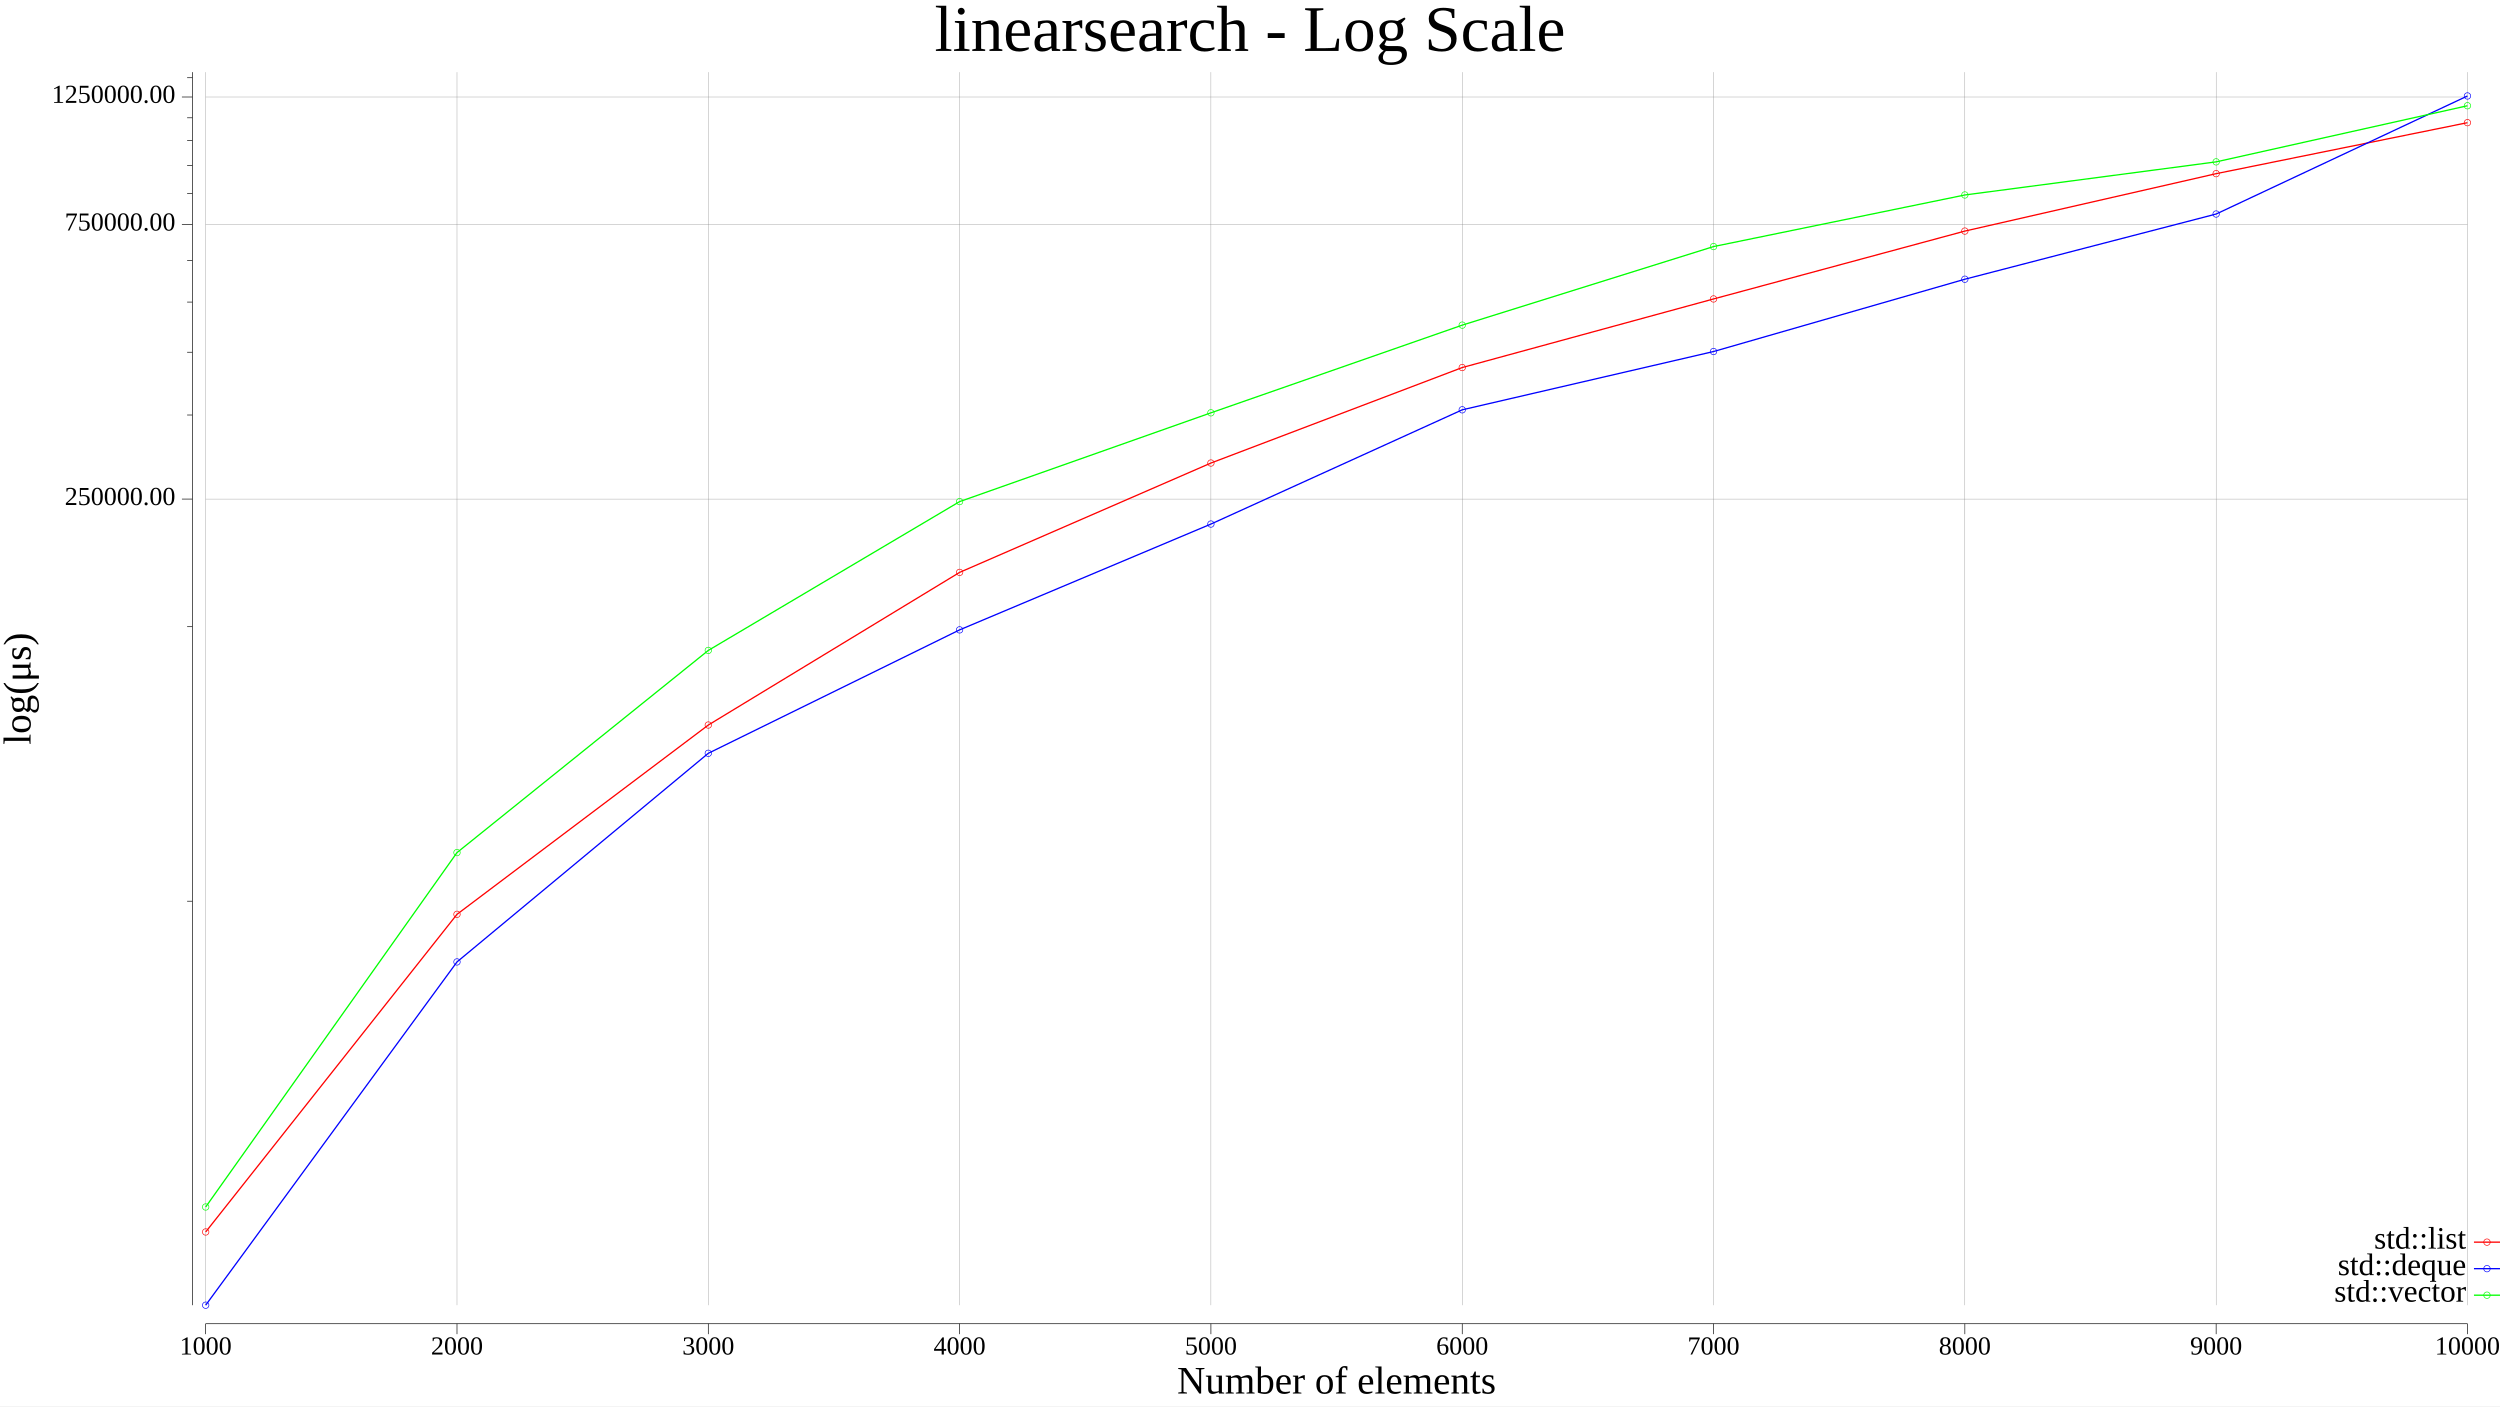
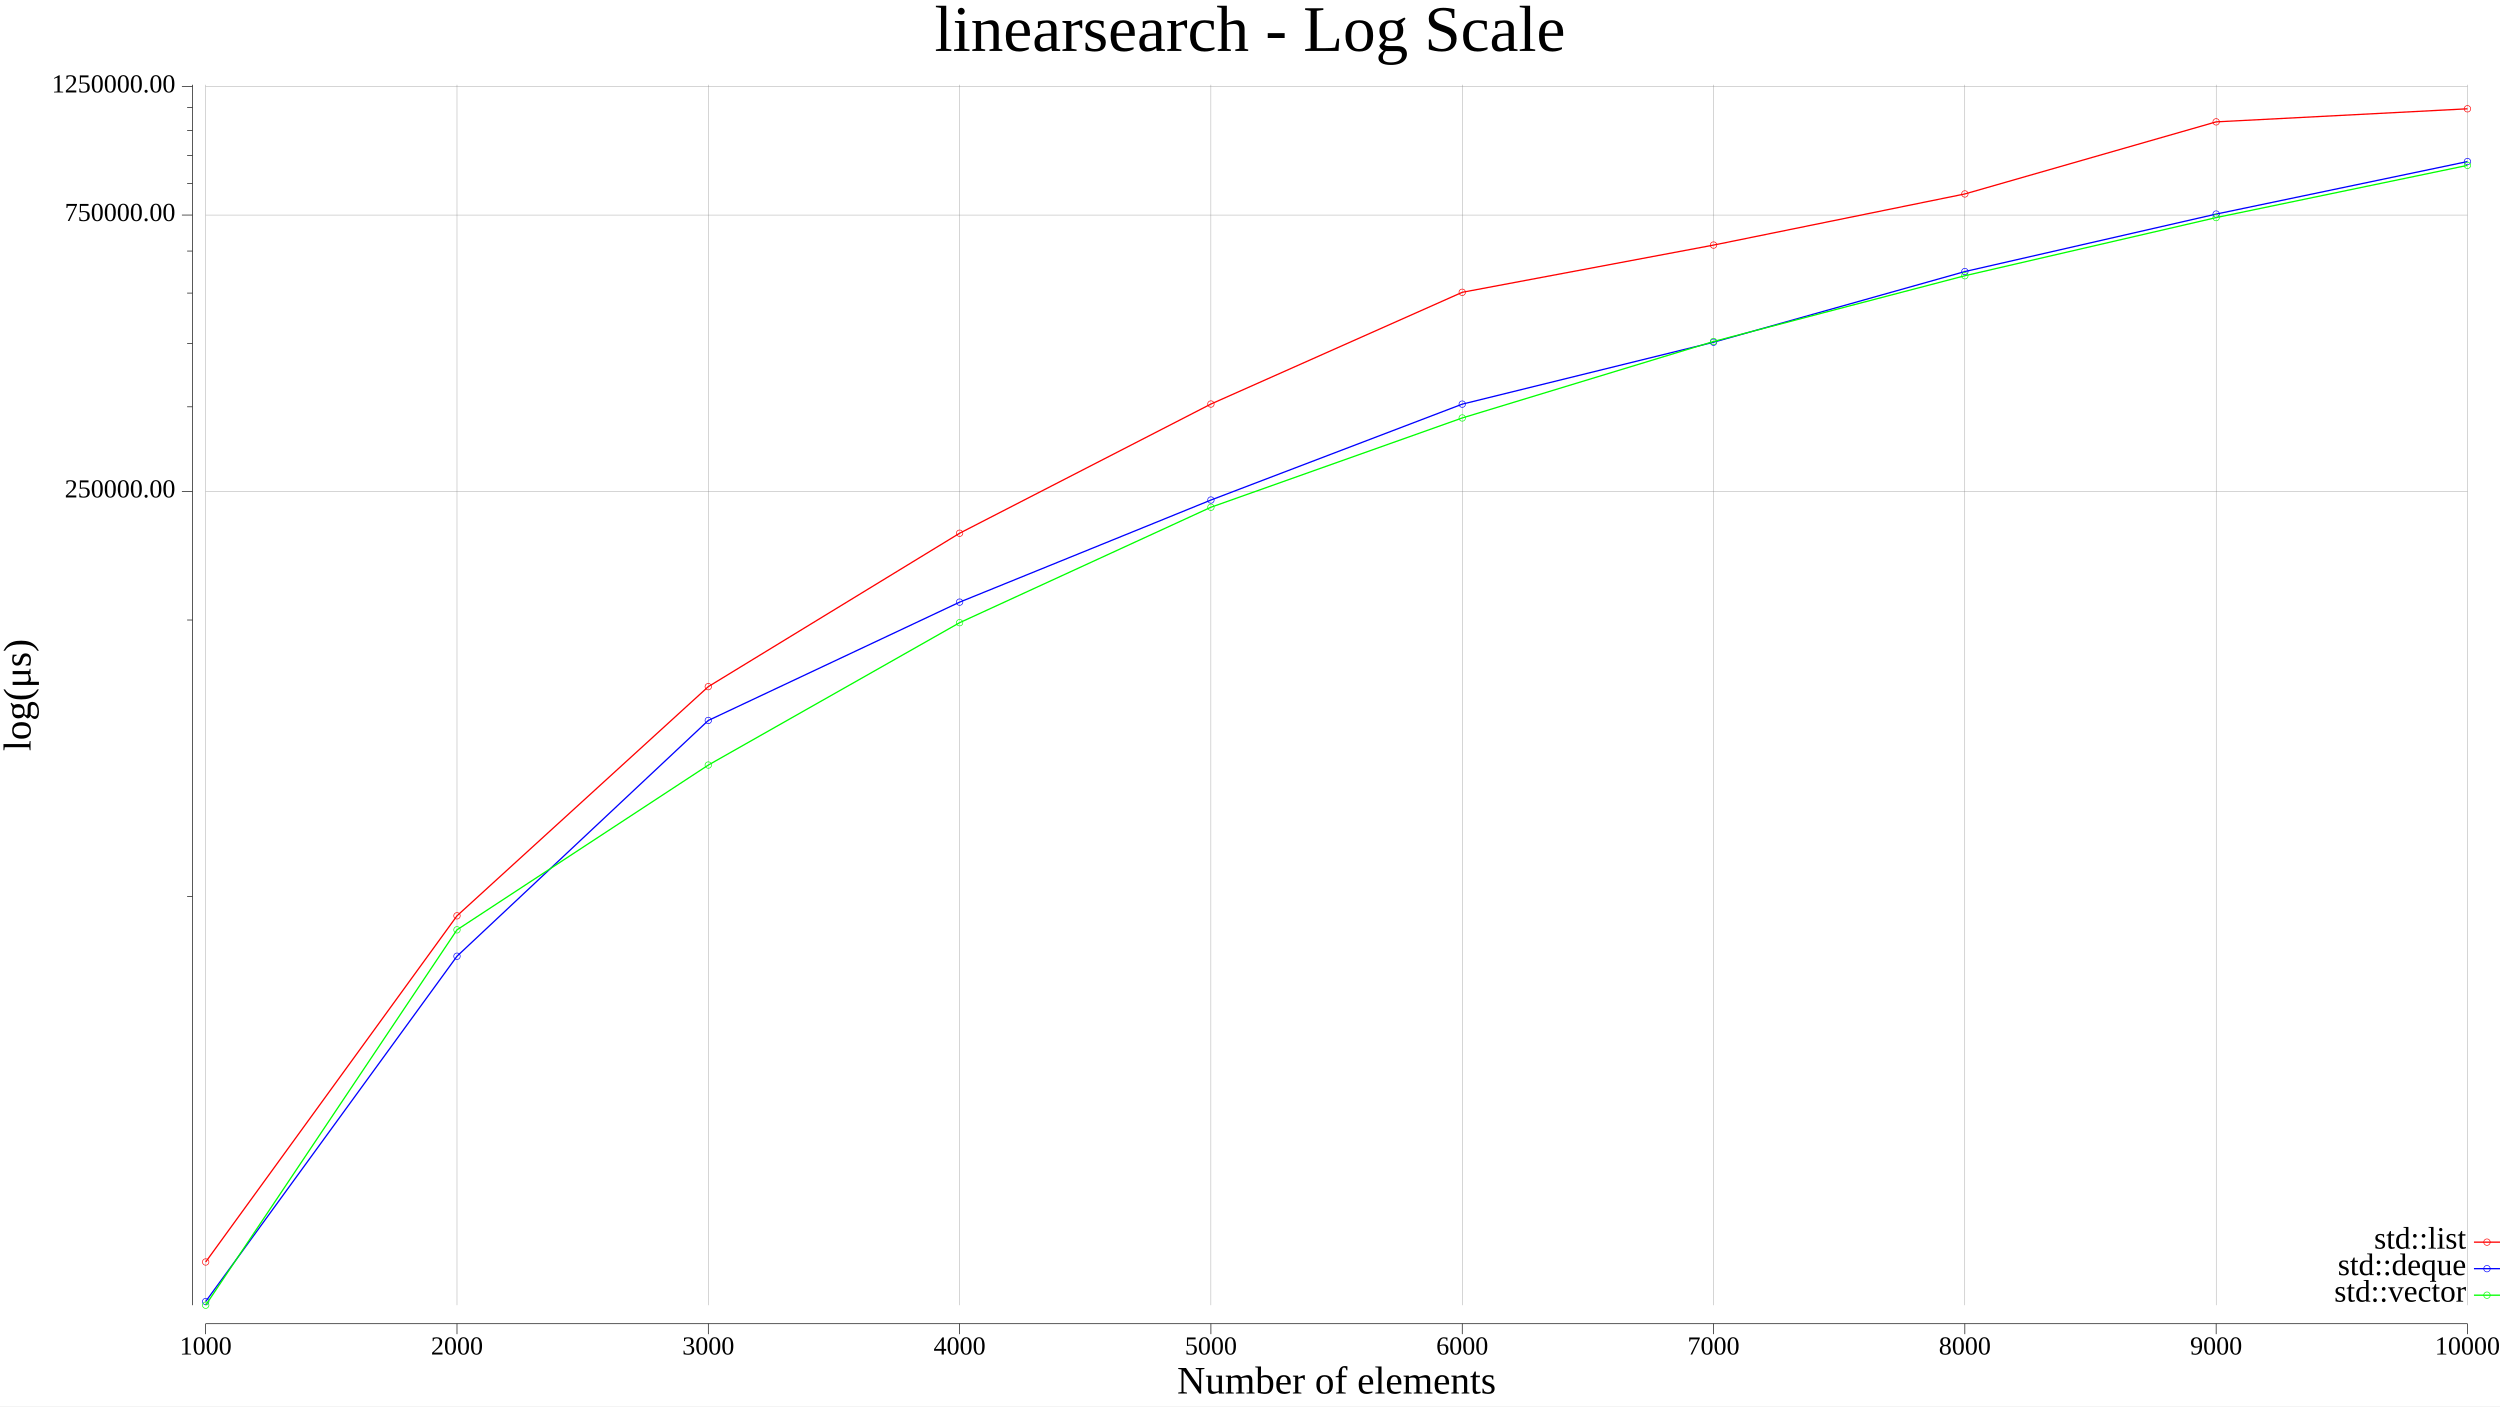
<svg xmlns="http://www.w3.org/2000/svg" width="1920pt" height="1080pt" viewBox="0 0 1920 1080">
  <g transform="scale(1, -1) translate(0, -1080)">
    <path d="M0,0L1920,0L1920,1080L0,1080Z" style="fill:#FFFFFF" />
    <text x="717.76" y="-1040.9" transform="scale(1, -1)" style="font-family:Liberation Serif;font-variant:normal;font-weight:normal;font-style:normal;font-size:50px">linearsearch - Log Scale</text>
    <text x="904.02" y="-9.756" transform="scale(1, -1)" style="font-family:Liberation Serif;font-variant:normal;font-weight:normal;font-style:normal;font-size:30px">Number of elements</text>
    <text x="137.96" y="-39.727" transform="scale(1, -1)" style="font-family:Liberation Serif;font-variant:normal;font-weight:normal;font-style:normal;font-size:20px">1000</text>
    <text x="330.97" y="-39.727" transform="scale(1, -1)" style="font-family:Liberation Serif;font-variant:normal;font-weight:normal;font-style:normal;font-size:20px">2000</text>
    <text x="523.97" y="-39.727" transform="scale(1, -1)" style="font-family:Liberation Serif;font-variant:normal;font-weight:normal;font-style:normal;font-size:20px">3000</text>
    <text x="716.97" y="-39.727" transform="scale(1, -1)" style="font-family:Liberation Serif;font-variant:normal;font-weight:normal;font-style:normal;font-size:20px">4000</text>
    <text x="909.98" y="-39.727" transform="scale(1, -1)" style="font-family:Liberation Serif;font-variant:normal;font-weight:normal;font-style:normal;font-size:20px">5000</text>
    <text x="1103" y="-39.727" transform="scale(1, -1)" style="font-family:Liberation Serif;font-variant:normal;font-weight:normal;font-style:normal;font-size:20px">6000</text>
    <text x="1296" y="-39.727" transform="scale(1, -1)" style="font-family:Liberation Serif;font-variant:normal;font-weight:normal;font-style:normal;font-size:20px">7000</text>
    <text x="1489" y="-39.727" transform="scale(1, -1)" style="font-family:Liberation Serif;font-variant:normal;font-weight:normal;font-style:normal;font-size:20px">8000</text>
    <text x="1682" y="-39.727" transform="scale(1, -1)" style="font-family:Liberation Serif;font-variant:normal;font-weight:normal;font-style:normal;font-size:20px">9000</text>
    <text x="1870" y="-39.727" transform="scale(1, -1)" style="font-family:Liberation Serif;font-variant:normal;font-weight:normal;font-style:normal;font-size:20px">10000</text>
    <path d="M157.96,55.371L157.96,63.371" style="fill:none;stroke:#000000;stroke-width:0.5" />
    <path d="M350.97,55.371L350.97,63.371" style="fill:none;stroke:#000000;stroke-width:0.5" />
    <path d="M543.97,55.371L543.97,63.371" style="fill:none;stroke:#000000;stroke-width:0.5" />
    <path d="M736.97,55.371L736.97,63.371" style="fill:none;stroke:#000000;stroke-width:0.5" />
    <path d="M929.98,55.371L929.98,63.371" style="fill:none;stroke:#000000;stroke-width:0.5" />
    <path d="M1123,55.371L1123,63.371" style="fill:none;stroke:#000000;stroke-width:0.5" />
    <path d="M1316,55.371L1316,63.371" style="fill:none;stroke:#000000;stroke-width:0.5" />
    <path d="M1509,55.371L1509,63.371" style="fill:none;stroke:#000000;stroke-width:0.5" />
    <path d="M1702,55.371L1702,63.371" style="fill:none;stroke:#000000;stroke-width:0.5" />
    <path d="M1895,55.371L1895,63.371" style="fill:none;stroke:#000000;stroke-width:0.5" />
    <path d="M157.96,63.371L1895,63.371" style="fill:none;stroke:#000000;stroke-width:0.5" />
    <g transform="rotate(90)">
-       <text x="508.08" y="23.467" transform="scale(1, -1)" style="font-family:Liberation Serif;font-variant:normal;font-weight:normal;font-style:normal;font-size:30px">log(μs)</text>
+       <text x="503.2" y="23.467" transform="scale(1, -1)" style="font-family:Liberation Serif;font-variant:normal;font-weight:normal;font-style:normal;font-size:30px">log(μs)</text>
    </g>
-     <text x="49.712" y="-692.14" transform="scale(1, -1)" style="font-family:Liberation Serif;font-variant:normal;font-weight:normal;font-style:normal;font-size:20px">250000.00</text>
-     <text x="49.712" y="-902.94" transform="scale(1, -1)" style="font-family:Liberation Serif;font-variant:normal;font-weight:normal;font-style:normal;font-size:20px">750000.00</text>
-     <text x="39.712" y="-1001" transform="scale(1, -1)" style="font-family:Liberation Serif;font-variant:normal;font-weight:normal;font-style:normal;font-size:20px">1250000.00</text>
-     <path d="M139.71,696.71L147.71,696.71" style="fill:none;stroke:#000000;stroke-width:0.5" />
-     <path d="M139.71,907.51L147.71,907.51" style="fill:none;stroke:#000000;stroke-width:0.5" />
-     <path d="M139.71,1005.5L147.71,1005.5" style="fill:none;stroke:#000000;stroke-width:0.5" />
-     <path d="M143.71,387.88L147.71,387.88" style="fill:none;stroke:#000000;stroke-width:0.5" />
-     <path d="M143.71,598.69L147.71,598.69" style="fill:none;stroke:#000000;stroke-width:0.5" />
-     <path d="M143.71,761.27L147.71,761.27" style="fill:none;stroke:#000000;stroke-width:0.5" />
-     <path d="M143.71,809.49L147.71,809.49" style="fill:none;stroke:#000000;stroke-width:0.5" />
-     <path d="M143.71,848L147.71,848" style="fill:none;stroke:#000000;stroke-width:0.5" />
-     <path d="M143.71,880.05L147.71,880.05" style="fill:none;stroke:#000000;stroke-width:0.5" />
-     <path d="M143.71,931.53L147.71,931.53" style="fill:none;stroke:#000000;stroke-width:0.5" />
-     <path d="M143.71,952.87L147.71,952.87" style="fill:none;stroke:#000000;stroke-width:0.5" />
-     <path d="M143.71,972.08L147.71,972.08" style="fill:none;stroke:#000000;stroke-width:0.5" />
-     <path d="M143.71,989.53L147.71,989.53" style="fill:none;stroke:#000000;stroke-width:0.5" />
-     <path d="M143.71,1020.3L147.71,1020.3" style="fill:none;stroke:#000000;stroke-width:0.5" />
-     <path d="M147.71,77.61L147.71,1024.6" style="fill:none;stroke:#000000;stroke-width:0.5" />
-     <path d="M157.96,77.61L157.96,1024.6" style="fill:none;stroke:#808080;stroke-width:0.25" />
-     <path d="M350.97,77.61L350.97,1024.6" style="fill:none;stroke:#808080;stroke-width:0.25" />
-     <path d="M543.97,77.61L543.97,1024.6" style="fill:none;stroke:#808080;stroke-width:0.25" />
-     <path d="M736.97,77.61L736.97,1024.6" style="fill:none;stroke:#808080;stroke-width:0.25" />
-     <path d="M929.98,77.61L929.98,1024.6" style="fill:none;stroke:#808080;stroke-width:0.25" />
-     <path d="M1123,77.61L1123,1024.6" style="fill:none;stroke:#808080;stroke-width:0.25" />
-     <path d="M1316,77.61L1316,1024.6" style="fill:none;stroke:#808080;stroke-width:0.25" />
-     <path d="M1509,77.61L1509,1024.6" style="fill:none;stroke:#808080;stroke-width:0.25" />
-     <path d="M1702,77.61L1702,1024.6" style="fill:none;stroke:#808080;stroke-width:0.25" />
-     <path d="M1895,77.61L1895,1024.6" style="fill:none;stroke:#808080;stroke-width:0.25" />
-     <path d="M157.96,696.71L1895,696.71" style="fill:none;stroke:#808080;stroke-width:0.25" />
-     <path d="M157.96,907.51L1895,907.51" style="fill:none;stroke:#808080;stroke-width:0.25" />
-     <path d="M157.96,1005.5L1895,1005.5" style="fill:none;stroke:#808080;stroke-width:0.25" />
-     <path d="M157.96,133.85L350.97,377.81L543.97,523.17L736.97,640.41L929.98,724.39L1123,797.73L1316,850.41L1509,902.53L1702,946.63L1895,985.79" style="fill:none;stroke:#FF0000" />
-     <path d="M160.46,133.85A2.5,2.5 0 1 1 155.46,133.85A2.5,2.5 0 1 1 160.46,133.85Z" style="fill:none;stroke:#FF0000;stroke-width:0.5" />
-     <path d="M353.47,377.81A2.5,2.5 0 1 1 348.47,377.81A2.5,2.5 0 1 1 353.47,377.81Z" style="fill:none;stroke:#FF0000;stroke-width:0.5" />
-     <path d="M546.47,523.17A2.5,2.5 0 1 1 541.47,523.17A2.5,2.5 0 1 1 546.47,523.17Z" style="fill:none;stroke:#FF0000;stroke-width:0.5" />
-     <path d="M739.47,640.41A2.5,2.5 0 1 1 734.47,640.41A2.5,2.5 0 1 1 739.47,640.41Z" style="fill:none;stroke:#FF0000;stroke-width:0.5" />
-     <path d="M932.48,724.39A2.5,2.5 0 1 1 927.48,724.39A2.5,2.5 0 1 1 932.48,724.39Z" style="fill:none;stroke:#FF0000;stroke-width:0.5" />
-     <path d="M1125.5,797.73A2.5,2.5 0 1 1 1120.5,797.73A2.5,2.5 0 1 1 1125.5,797.73Z" style="fill:none;stroke:#FF0000;stroke-width:0.5" />
-     <path d="M1318.5,850.41A2.5,2.5 0 1 1 1313.5,850.41A2.5,2.5 0 1 1 1318.5,850.41Z" style="fill:none;stroke:#FF0000;stroke-width:0.5" />
-     <path d="M1511.5,902.53A2.5,2.5 0 1 1 1506.5,902.53A2.5,2.5 0 1 1 1511.5,902.53Z" style="fill:none;stroke:#FF0000;stroke-width:0.5" />
-     <path d="M1704.5,946.63A2.5,2.5 0 1 1 1699.5,946.63A2.5,2.5 0 1 1 1704.5,946.63Z" style="fill:none;stroke:#FF0000;stroke-width:0.5" />
-     <path d="M1897.5,985.79A2.5,2.5 0 1 1 1892.5,985.79A2.5,2.5 0 1 1 1897.5,985.79Z" style="fill:none;stroke:#FF0000;stroke-width:0.5" />
-     <path d="M157.96,77.61L350.97,341.24L543.97,501.47L736.97,596.26L929.98,677.53L1123,765.27L1316,810.03L1509,865.56L1702,915.63L1895,1006.3" style="fill:none;stroke:#0000FF" />
-     <path d="M160.46,77.61A2.5,2.5 0 1 1 155.46,77.61A2.5,2.5 0 1 1 160.46,77.61Z" style="fill:none;stroke:#0000FF;stroke-width:0.5" />
-     <path d="M353.47,341.24A2.5,2.5 0 1 1 348.47,341.24A2.5,2.5 0 1 1 353.47,341.24Z" style="fill:none;stroke:#0000FF;stroke-width:0.5" />
-     <path d="M546.47,501.47A2.5,2.5 0 1 1 541.47,501.47A2.5,2.5 0 1 1 546.47,501.47Z" style="fill:none;stroke:#0000FF;stroke-width:0.5" />
-     <path d="M739.47,596.26A2.5,2.5 0 1 1 734.47,596.26A2.5,2.5 0 1 1 739.47,596.26Z" style="fill:none;stroke:#0000FF;stroke-width:0.5" />
-     <path d="M932.48,677.53A2.5,2.5 0 1 1 927.48,677.53A2.5,2.5 0 1 1 932.48,677.53Z" style="fill:none;stroke:#0000FF;stroke-width:0.5" />
-     <path d="M1125.5,765.27A2.5,2.5 0 1 1 1120.5,765.27A2.5,2.5 0 1 1 1125.5,765.27Z" style="fill:none;stroke:#0000FF;stroke-width:0.5" />
-     <path d="M1318.5,810.03A2.5,2.5 0 1 1 1313.5,810.03A2.5,2.5 0 1 1 1318.5,810.03Z" style="fill:none;stroke:#0000FF;stroke-width:0.5" />
-     <path d="M1511.5,865.56A2.5,2.5 0 1 1 1506.5,865.56A2.5,2.5 0 1 1 1511.5,865.56Z" style="fill:none;stroke:#0000FF;stroke-width:0.5" />
-     <path d="M1704.5,915.63A2.5,2.5 0 1 1 1699.5,915.63A2.5,2.5 0 1 1 1704.5,915.63Z" style="fill:none;stroke:#0000FF;stroke-width:0.5" />
-     <path d="M1897.5,1006.3A2.5,2.5 0 1 1 1892.5,1006.3A2.5,2.5 0 1 1 1897.5,1006.3Z" style="fill:none;stroke:#0000FF;stroke-width:0.5" />
-     <path d="M157.96,153.03L350.97,425.21L543.97,580.48L736.97,694.77L929.98,762.96L1123,830.3L1316,890.64L1509,930.26L1702,955.69L1895,998.79" style="fill:none;stroke:#00FF00" />
-     <path d="M160.46,153.03A2.5,2.5 0 1 1 155.46,153.03A2.5,2.5 0 1 1 160.46,153.03Z" style="fill:none;stroke:#00FF00;stroke-width:0.5" />
-     <path d="M353.47,425.21A2.5,2.5 0 1 1 348.47,425.21A2.5,2.5 0 1 1 353.47,425.21Z" style="fill:none;stroke:#00FF00;stroke-width:0.5" />
-     <path d="M546.47,580.48A2.5,2.5 0 1 1 541.47,580.48A2.5,2.5 0 1 1 546.47,580.48Z" style="fill:none;stroke:#00FF00;stroke-width:0.5" />
-     <path d="M739.47,694.77A2.5,2.5 0 1 1 734.47,694.77A2.5,2.5 0 1 1 739.47,694.77Z" style="fill:none;stroke:#00FF00;stroke-width:0.5" />
-     <path d="M932.48,762.96A2.5,2.5 0 1 1 927.48,762.96A2.5,2.5 0 1 1 932.48,762.96Z" style="fill:none;stroke:#00FF00;stroke-width:0.5" />
-     <path d="M1125.5,830.3A2.5,2.5 0 1 1 1120.5,830.3A2.5,2.5 0 1 1 1125.5,830.3Z" style="fill:none;stroke:#00FF00;stroke-width:0.5" />
-     <path d="M1318.5,890.64A2.5,2.5 0 1 1 1313.5,890.64A2.5,2.5 0 1 1 1318.5,890.64Z" style="fill:none;stroke:#00FF00;stroke-width:0.5" />
-     <path d="M1511.5,930.26A2.5,2.5 0 1 1 1506.5,930.26A2.5,2.5 0 1 1 1511.5,930.26Z" style="fill:none;stroke:#00FF00;stroke-width:0.5" />
-     <path d="M1704.5,955.69A2.5,2.5 0 1 1 1699.5,955.69A2.5,2.5 0 1 1 1704.5,955.69Z" style="fill:none;stroke:#00FF00;stroke-width:0.5" />
-     <path d="M1897.5,998.79A2.5,2.5 0 1 1 1892.5,998.79A2.5,2.5 0 1 1 1897.5,998.79Z" style="fill:none;stroke:#00FF00;stroke-width:0.5" />
+     <text x="49.712" y="-697.97" transform="scale(1, -1)" style="font-family:Liberation Serif;font-variant:normal;font-weight:normal;font-style:normal;font-size:20px">250000.00</text>
+     <text x="49.712" y="-910.27" transform="scale(1, -1)" style="font-family:Liberation Serif;font-variant:normal;font-weight:normal;font-style:normal;font-size:20px">750000.00</text>
+     <text x="39.712" y="-1009" transform="scale(1, -1)" style="font-family:Liberation Serif;font-variant:normal;font-weight:normal;font-style:normal;font-size:20px">1250000.00</text>
+     <path d="M139.71,702.54L147.71,702.54" style="fill:none;stroke:#000000;stroke-width:0.5" />
+     <path d="M139.71,914.84L147.71,914.84" style="fill:none;stroke:#000000;stroke-width:0.5" />
+     <path d="M139.71,1013.6L147.71,1013.6" style="fill:none;stroke:#000000;stroke-width:0.5" />
+     <path d="M143.71,391.53L147.71,391.53" style="fill:none;stroke:#000000;stroke-width:0.5" />
+     <path d="M143.71,603.83L147.71,603.83" style="fill:none;stroke:#000000;stroke-width:0.5" />
+     <path d="M143.71,767.56L147.71,767.56" style="fill:none;stroke:#000000;stroke-width:0.5" />
+     <path d="M143.71,816.13L147.71,816.13" style="fill:none;stroke:#000000;stroke-width:0.5" />
+     <path d="M143.71,854.91L147.71,854.91" style="fill:none;stroke:#000000;stroke-width:0.5" />
+     <path d="M143.71,887.19L147.71,887.19" style="fill:none;stroke:#000000;stroke-width:0.5" />
+     <path d="M143.71,939.03L147.71,939.03" style="fill:none;stroke:#000000;stroke-width:0.5" />
+     <path d="M143.71,960.52L147.71,960.52" style="fill:none;stroke:#000000;stroke-width:0.5" />
+     <path d="M143.71,979.86L147.71,979.86" style="fill:none;stroke:#000000;stroke-width:0.5" />
+     <path d="M143.71,997.44L147.71,997.44" style="fill:none;stroke:#000000;stroke-width:0.5" />
+     <path d="M147.71,77.61L147.71,1014.9" style="fill:none;stroke:#000000;stroke-width:0.5" />
+     <path d="M157.96,77.61L157.96,1014.9" style="fill:none;stroke:#808080;stroke-width:0.25" />
+     <path d="M350.97,77.61L350.97,1014.9" style="fill:none;stroke:#808080;stroke-width:0.25" />
+     <path d="M543.97,77.61L543.97,1014.9" style="fill:none;stroke:#808080;stroke-width:0.25" />
+     <path d="M736.97,77.61L736.97,1014.9" style="fill:none;stroke:#808080;stroke-width:0.25" />
+     <path d="M929.98,77.61L929.98,1014.9" style="fill:none;stroke:#808080;stroke-width:0.25" />
+     <path d="M1123,77.61L1123,1014.9" style="fill:none;stroke:#808080;stroke-width:0.25" />
+     <path d="M1316,77.61L1316,1014.9" style="fill:none;stroke:#808080;stroke-width:0.25" />
+     <path d="M1509,77.61L1509,1014.9" style="fill:none;stroke:#808080;stroke-width:0.25" />
+     <path d="M1702,77.61L1702,1014.9" style="fill:none;stroke:#808080;stroke-width:0.25" />
+     <path d="M1895,77.61L1895,1014.9" style="fill:none;stroke:#808080;stroke-width:0.25" />
+     <path d="M157.96,702.54L1895,702.54" style="fill:none;stroke:#808080;stroke-width:0.25" />
+     <path d="M157.96,914.84L1895,914.84" style="fill:none;stroke:#808080;stroke-width:0.25" />
+     <path d="M157.96,1013.6L1895,1013.6" style="fill:none;stroke:#808080;stroke-width:0.25" />
+     <path d="M157.96,110.79L350.97,376.65L543.97,552.65L736.97,670.48L929.98,769.7L1123,855.52L1316,891.78L1509,931.05L1702,986.41L1895,996.44" style="fill:none;stroke:#FF0000" />
+     <path d="M160.46,110.79A2.5,2.5 0 1 1 155.46,110.79A2.5,2.5 0 1 1 160.46,110.79Z" style="fill:none;stroke:#FF0000;stroke-width:0.5" />
+     <path d="M353.47,376.65A2.5,2.5 0 1 1 348.47,376.65A2.5,2.5 0 1 1 353.47,376.65Z" style="fill:none;stroke:#FF0000;stroke-width:0.5" />
+     <path d="M546.47,552.65A2.5,2.5 0 1 1 541.47,552.65A2.5,2.5 0 1 1 546.47,552.65Z" style="fill:none;stroke:#FF0000;stroke-width:0.5" />
+     <path d="M739.47,670.48A2.5,2.5 0 1 1 734.47,670.48A2.5,2.5 0 1 1 739.47,670.48Z" style="fill:none;stroke:#FF0000;stroke-width:0.5" />
+     <path d="M932.48,769.7A2.5,2.5 0 1 1 927.48,769.7A2.5,2.5 0 1 1 932.48,769.7Z" style="fill:none;stroke:#FF0000;stroke-width:0.5" />
+     <path d="M1125.5,855.52A2.5,2.5 0 1 1 1120.5,855.52A2.5,2.5 0 1 1 1125.5,855.52Z" style="fill:none;stroke:#FF0000;stroke-width:0.5" />
+     <path d="M1318.5,891.78A2.5,2.5 0 1 1 1313.5,891.78A2.5,2.5 0 1 1 1318.5,891.78Z" style="fill:none;stroke:#FF0000;stroke-width:0.5" />
+     <path d="M1511.5,931.05A2.5,2.5 0 1 1 1506.5,931.05A2.5,2.5 0 1 1 1511.5,931.05Z" style="fill:none;stroke:#FF0000;stroke-width:0.5" />
+     <path d="M1704.5,986.41A2.5,2.5 0 1 1 1699.5,986.41A2.5,2.5 0 1 1 1704.5,986.41Z" style="fill:none;stroke:#FF0000;stroke-width:0.5" />
+     <path d="M1897.5,996.44A2.5,2.5 0 1 1 1892.5,996.44A2.5,2.5 0 1 1 1897.5,996.44Z" style="fill:none;stroke:#FF0000;stroke-width:0.5" />
+     <path d="M157.96,80.415L350.97,345.62L543.97,526.69L736.97,617.56L929.98,695.97L1123,769.62L1316,817.17L1509,871.44L1702,915.59L1895,955.93" style="fill:none;stroke:#0000FF" />
+     <path d="M160.46,80.415A2.5,2.5 0 1 1 155.46,80.415A2.5,2.5 0 1 1 160.46,80.415Z" style="fill:none;stroke:#0000FF;stroke-width:0.5" />
+     <path d="M353.47,345.62A2.5,2.5 0 1 1 348.47,345.62A2.5,2.5 0 1 1 353.47,345.62Z" style="fill:none;stroke:#0000FF;stroke-width:0.5" />
+     <path d="M546.47,526.69A2.5,2.5 0 1 1 541.47,526.69A2.5,2.5 0 1 1 546.47,526.69Z" style="fill:none;stroke:#0000FF;stroke-width:0.5" />
+     <path d="M739.47,617.56A2.5,2.5 0 1 1 734.47,617.56A2.5,2.5 0 1 1 739.47,617.56Z" style="fill:none;stroke:#0000FF;stroke-width:0.5" />
+     <path d="M932.48,695.97A2.5,2.5 0 1 1 927.48,695.97A2.5,2.5 0 1 1 932.48,695.97Z" style="fill:none;stroke:#0000FF;stroke-width:0.5" />
+     <path d="M1125.5,769.62A2.5,2.5 0 1 1 1120.5,769.62A2.5,2.5 0 1 1 1125.5,769.62Z" style="fill:none;stroke:#0000FF;stroke-width:0.5" />
+     <path d="M1318.5,817.17A2.5,2.5 0 1 1 1313.5,817.17A2.5,2.5 0 1 1 1318.5,817.17Z" style="fill:none;stroke:#0000FF;stroke-width:0.5" />
+     <path d="M1511.5,871.44A2.5,2.5 0 1 1 1506.5,871.44A2.5,2.5 0 1 1 1511.5,871.44Z" style="fill:none;stroke:#0000FF;stroke-width:0.5" />
+     <path d="M1704.5,915.59A2.5,2.5 0 1 1 1699.5,915.59A2.5,2.5 0 1 1 1704.5,915.59Z" style="fill:none;stroke:#0000FF;stroke-width:0.5" />
+     <path d="M1897.5,955.93A2.5,2.5 0 1 1 1892.5,955.93A2.5,2.5 0 1 1 1897.5,955.93Z" style="fill:none;stroke:#0000FF;stroke-width:0.5" />
+     <path d="M157.96,77.61L350.97,365.89L543.97,492.43L736.97,601.77L929.98,690.44L1123,759.01L1316,817.73L1509,868.24L1702,912.89L1895,953" style="fill:none;stroke:#00FF00" />
+     <path d="M160.46,77.61A2.5,2.5 0 1 1 155.46,77.61A2.5,2.5 0 1 1 160.46,77.61Z" style="fill:none;stroke:#00FF00;stroke-width:0.5" />
+     <path d="M353.47,365.89A2.5,2.5 0 1 1 348.47,365.89A2.5,2.5 0 1 1 353.47,365.89Z" style="fill:none;stroke:#00FF00;stroke-width:0.5" />
+     <path d="M546.47,492.43A2.5,2.5 0 1 1 541.47,492.43A2.5,2.5 0 1 1 546.47,492.43Z" style="fill:none;stroke:#00FF00;stroke-width:0.5" />
+     <path d="M739.47,601.77A2.5,2.5 0 1 1 734.47,601.77A2.5,2.5 0 1 1 739.47,601.77Z" style="fill:none;stroke:#00FF00;stroke-width:0.5" />
+     <path d="M932.48,690.44A2.5,2.5 0 1 1 927.48,690.44A2.5,2.5 0 1 1 932.48,690.44Z" style="fill:none;stroke:#00FF00;stroke-width:0.5" />
+     <path d="M1125.5,759.01A2.5,2.5 0 1 1 1120.5,759.01A2.5,2.5 0 1 1 1125.5,759.01Z" style="fill:none;stroke:#00FF00;stroke-width:0.5" />
+     <path d="M1318.5,817.73A2.5,2.5 0 1 1 1313.5,817.73A2.5,2.5 0 1 1 1318.5,817.73Z" style="fill:none;stroke:#00FF00;stroke-width:0.5" />
+     <path d="M1511.5,868.24A2.5,2.5 0 1 1 1506.5,868.24A2.5,2.5 0 1 1 1511.5,868.24Z" style="fill:none;stroke:#00FF00;stroke-width:0.5" />
+     <path d="M1704.5,912.89A2.5,2.5 0 1 1 1699.5,912.89A2.5,2.5 0 1 1 1704.5,912.89Z" style="fill:none;stroke:#00FF00;stroke-width:0.5" />
+     <path d="M1897.5,953A2.5,2.5 0 1 1 1892.5,953A2.5,2.5 0 1 1 1897.5,953Z" style="fill:none;stroke:#00FF00;stroke-width:0.5" />
    <path d="M1900,126.03L1920,126.03" style="fill:none;stroke:#FF0000" />
    <path d="M1912.5,126.03A2.5,2.5 0 1 1 1907.5,126.03A2.5,2.5 0 1 1 1912.5,126.03Z" style="fill:none;stroke:#FF0000;stroke-width:0.5" />
    <text x="1823.3" y="-121.05" transform="scale(1, -1)" style="font-family:Liberation Serif;font-variant:normal;font-weight:normal;font-style:normal;font-size:24px">std::list</text>
    <path d="M1900,105.66L1920,105.66" style="fill:none;stroke:#0000FF" />
    <path d="M1912.5,105.66A2.5,2.5 0 1 1 1907.5,105.66A2.5,2.5 0 1 1 1912.5,105.66Z" style="fill:none;stroke:#0000FF;stroke-width:0.5" />
    <text x="1795.4" y="-100.69" transform="scale(1, -1)" style="font-family:Liberation Serif;font-variant:normal;font-weight:normal;font-style:normal;font-size:24px">std::deque</text>
    <path d="M1900,85.294L1920,85.294" style="fill:none;stroke:#00FF00" />
    <path d="M1912.5,85.294A2.5,2.5 0 1 1 1907.5,85.294A2.5,2.5 0 1 1 1912.5,85.294Z" style="fill:none;stroke:#00FF00;stroke-width:0.5" />
    <text x="1792.7" y="-80.319" transform="scale(1, -1)" style="font-family:Liberation Serif;font-variant:normal;font-weight:normal;font-style:normal;font-size:24px">std::vector</text>
  </g>
</svg>
